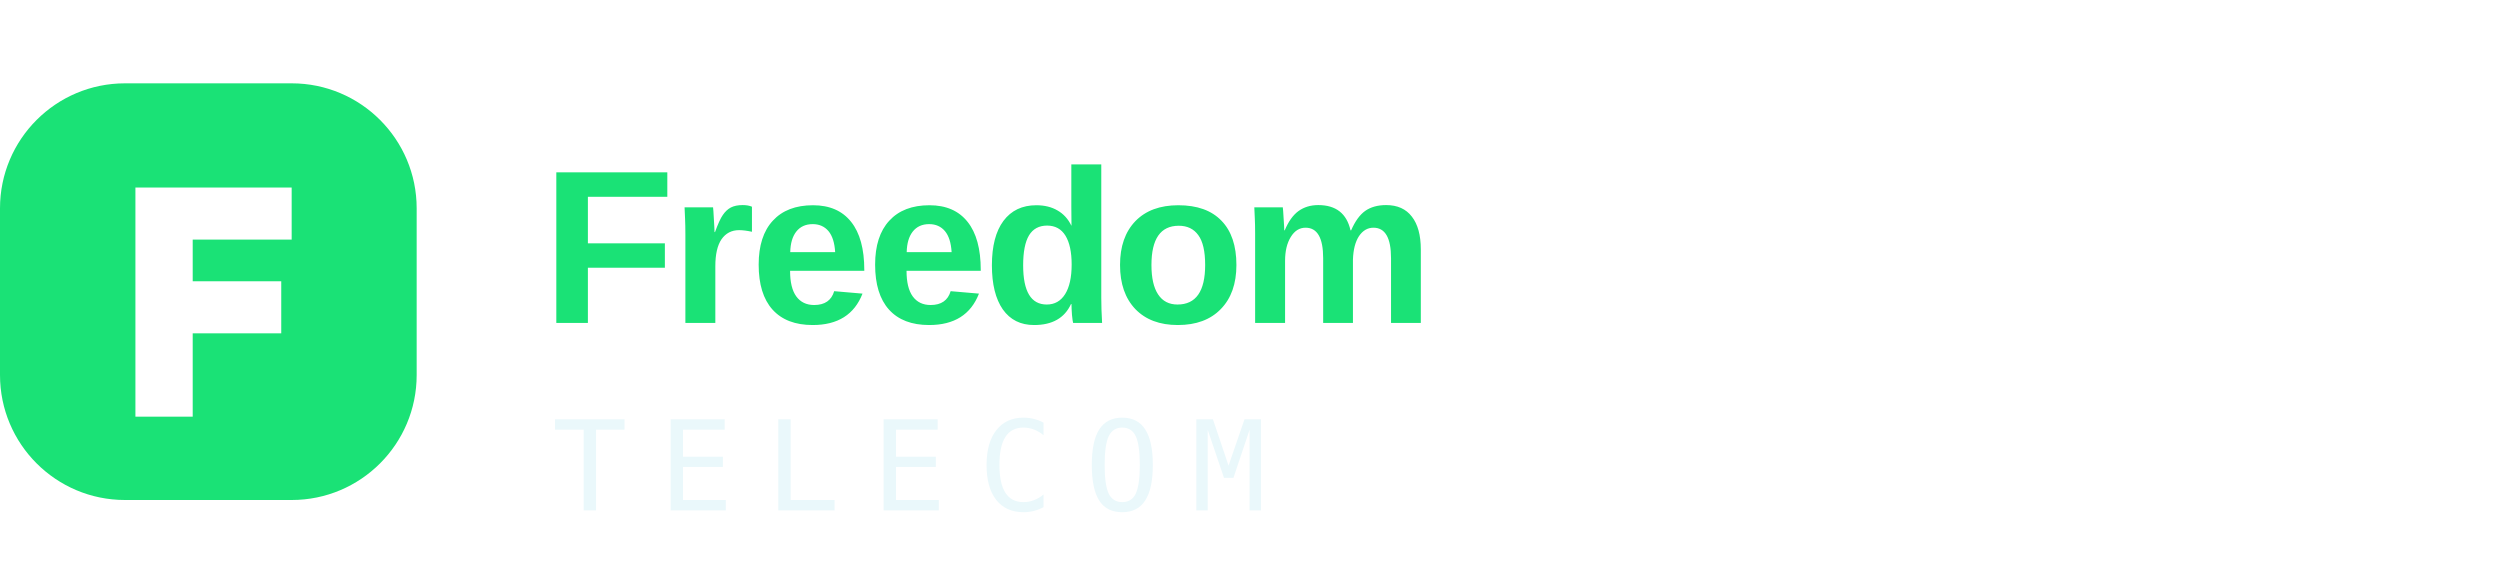
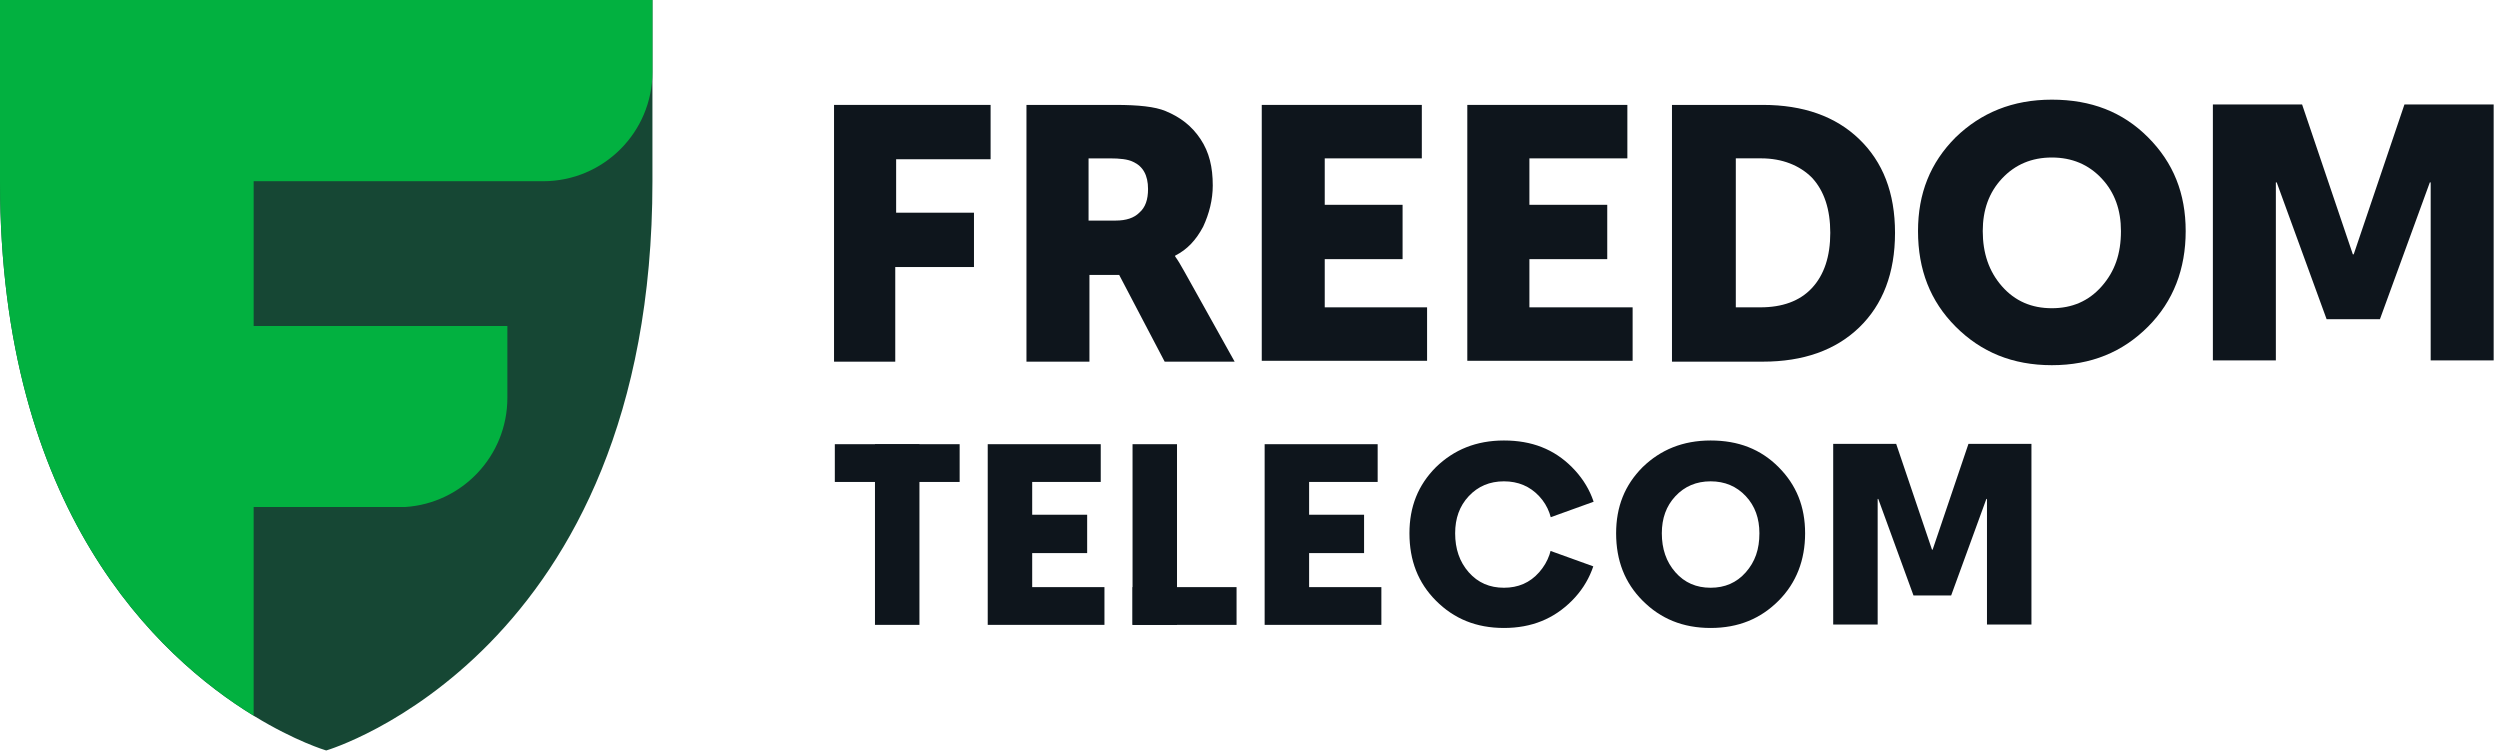
- <svg xmlns="http://www.w3.org/2000/svg" viewBox="0 0 240 56" role="img" aria-label="Freedom Telecom">
-   <path fill="#1ae276" fill-rule="evenodd" d="M12 8h16a12 12 0 0 1 12 12v16a12 12 0 0 1-12 12H12A12 12 0 0 1 0 36V20A12 12 0 0 1 12 8zm1 10v22h5.5v-8H27v-5h-8.5v-4H28v-5z" />
-   <text x="52" y="31" font-family="Unbounded, Arial, sans-serif" font-weight="700" font-size="21" fill="#1ae276" letter-spacing="-.5">Freedom</text>
-   <text x="53" y="49" font-family="JetBrains Mono, monospace" font-weight="500" font-size="12" fill="#eaf8fb" letter-spacing="3">TELECOM</text>
+ <svg xmlns="http://www.w3.org/2000/svg" viewBox="0 0 1120 337" role="img" aria-label="Freedom Telecom">
+   <defs>
+     <clipPath id="c-cut" clipPathUnits="userSpaceOnUse">
+       <path d="M-20 40H201.69V128L90.8 168L201.69 208V300H-20Z" />
+     </clipPath>
+   </defs>
+   <path d="M292.292 0V81.311C292.292 293.002 146.399 336.132 146.399 336.132L146.148 336.201L145.9 336.132C145.9 336.132 132.428 332.151 113.676 320.67C70.706 294.359 0 228.683 0 81.311V0H292.292Z" fill="#164734" />
+   <path d="M292.293 32.205C292.293 59.257 270.361 81.188 243.309 81.188H113.641V146.055H227.3V178.26C227.3 204.243 207.051 225.514 181.465 227.141H113.635V320.642C70.662 294.316 0 228.635 0 81.311V0H292.292L292.293 32.205Z" fill="#02B140" />
+   <g fill="#0E151C" transform="translate(374 47) scale(0.66) translate(-374 -81.566)">
+     <path d="M479.74 118.447H415.619V154.731H468.458V191.612H415.024V255.853H373.466V81.566H479.74V118.447Z" />
+     <path d="M564.643 81.566C580.08 81.566 591.362 82.758 598.487 85.73C608.576 89.894 616.3 95.838 622.233 104.762C628.166 113.687 630.541 123.794 630.541 136.286C630.541 145.807 628.166 155.318 624.013 164.242C619.26 173.167 613.327 179.706 605.018 183.871V184.467C606.796 186.842 608.576 189.824 611.549 195.171L645.39 255.843H597.893L567.018 196.959H546.831V255.843H504.083V81.566H564.643ZM546.236 160.078H564.643C571.772 160.078 577.107 158.29 580.675 154.722C584.831 151.154 586.611 145.798 586.611 138.662C586.611 129.141 583.05 123.198 576.522 120.226C572.964 118.437 567.616 117.851 560.49 117.851H546.236V160.078Z" />
+     <path d="M772.449 117.851H706.548V149.375H759.387V186.256H706.548V218.972H776.017V255.256H663.8V81.566H772.449V117.851Z" />
+     <path d="M911.969 117.851H845.473V149.375H898.313V186.256H845.473V218.972H915.537V255.256H803.321V81.566H911.969V117.851Z" />
+     <path d="M1004 81.566C1031.31 81.566 1053.28 89.298 1069.31 104.762C1085.34 120.226 1093.65 141.047 1093.65 168.407C1093.65 195.767 1085.34 217.183 1069.31 232.647C1053.28 248.111 1031.31 255.843 1004 255.843H942.252V81.566H1004ZM985.582 218.963H984.984L984.993 218.972H1002.21C1017.05 218.972 1028.93 214.808 1037.24 205.884C1045.55 196.959 1049.7 184.467 1049.7 168.407C1049.7 152.347 1045.55 139.854 1037.24 130.93C1028.93 122.602 1017.05 117.841 1002.8 117.841H985.582V218.963Z" />
+     <path d="M1200.1 78C1226.82 78 1248.19 86.329 1265.42 103.581C1282.63 120.834 1290.95 141.645 1290.95 167.226C1290.95 192.807 1282.64 214.81 1265.42 232.063C1248.2 249.316 1226.82 258.24 1200.1 258.24C1173.39 258.24 1152.02 249.316 1134.79 232.063C1117.57 214.81 1109.26 193.403 1109.26 167.226C1109.26 141.645 1117.57 120.834 1134.79 103.581C1152.01 86.925 1173.39 78 1200.1 78ZM1200.1 117.266C1186.45 117.266 1175.16 122.027 1166.26 131.538C1157.36 141.049 1153.2 152.955 1153.2 167.226C1153.2 182.094 1157.36 194.586 1166.26 204.703C1175.16 214.81 1186.45 219.571 1200.1 219.571C1213.76 219.571 1225.04 214.81 1233.95 204.703C1242.85 194.586 1247.01 182.69 1247.01 167.226C1247.01 152.955 1242.85 141.058 1233.95 131.538C1225.04 122.017 1213.76 117.266 1200.1 117.266Z" />
+     <path d="M1404.41 182.993H1405L1439.44 81.276H1500V254.966H1457.25V134.176H1456.67L1422.81 227H1386.6L1352.74 134.176H1352.16V254.966H1309.41V81.276H1369.97L1404.41 182.993Z" />
+   </g>
+   <g fill="#0E151C" transform="translate(374 199) scale(0.466) translate(0 -81.566)">
+     <g transform="translate(0.00 0)">
+       <rect y="81.566" width="120" height="36.3" />
+       <rect x="38.6" y="81.566" width="42.75" height="173.69" />
+     </g>
+     <g transform="translate(147.00 0)">
+       <path transform="translate(-663.800 0)" d="M772.449 117.851H706.548V149.375H759.387V186.256H706.548V218.972H776.017V255.256H663.8V81.566H772.449V117.851Z" />
+     </g>
+     <g transform="translate(286.22 0)">
+       <rect y="81.566" width="42.75" height="173.69" />
+       <rect y="218.97" width="100" height="36.3" />
+     </g>
+     <g transform="translate(413.22 0)">
+       <path transform="translate(-663.800 0)" d="M772.449 117.851H706.548V149.375H759.387V186.256H706.548V218.972H776.017V255.256H663.8V81.566H772.449V117.851Z" />
+     </g>
+     <g transform="translate(552.43 0)">
+       <g clip-path="url(#c-cut)">
+         <path transform="translate(-1109.260 0)" d="M1200.1 78C1226.82 78 1248.19 86.329 1265.42 103.581C1282.63 120.834 1290.95 141.645 1290.95 167.226C1290.95 192.807 1282.64 214.81 1265.42 232.063C1248.2 249.316 1226.82 258.24 1200.1 258.24C1173.39 258.24 1152.02 249.316 1134.79 232.063C1117.57 214.81 1109.26 193.403 1109.26 167.226C1109.26 141.645 1117.57 120.834 1134.79 103.581C1152.01 86.925 1173.39 78 1200.1 78ZM1200.1 117.266C1186.45 117.266 1175.16 122.027 1166.26 131.538C1157.36 141.049 1153.2 152.955 1153.2 167.226C1153.2 182.094 1157.36 194.586 1166.26 204.703C1175.16 214.81 1186.45 219.571 1200.1 219.571C1213.76 219.571 1225.04 214.81 1233.95 204.703C1242.85 194.586 1247.01 182.69 1247.01 167.226C1247.01 152.955 1242.85 141.058 1233.95 131.538C1225.04 122.017 1213.76 117.266 1200.1 117.266Z" />
+       </g>
+     </g>
+     <g transform="translate(751.12 0)">
+       <path transform="translate(-1109.260 0)" d="M1200.1 78C1226.82 78 1248.19 86.329 1265.42 103.581C1282.63 120.834 1290.95 141.645 1290.95 167.226C1290.95 192.807 1282.64 214.81 1265.42 232.063C1248.2 249.316 1226.82 258.24 1200.1 258.24C1173.39 258.24 1152.02 249.316 1134.79 232.063C1117.57 214.81 1109.26 193.403 1109.26 167.226C1109.26 141.645 1117.57 120.834 1134.79 103.581C1152.01 86.925 1173.39 78 1200.1 78ZM1200.1 117.266C1186.45 117.266 1175.16 122.027 1166.26 131.538C1157.36 141.049 1153.2 152.955 1153.2 167.226C1153.2 182.094 1157.36 194.586 1166.26 204.703C1175.16 214.81 1186.45 219.571 1200.1 219.571C1213.76 219.571 1225.04 214.81 1233.95 204.703C1242.85 194.586 1247.01 182.69 1247.01 167.226C1247.01 152.955 1242.85 141.058 1233.95 131.538C1225.04 122.017 1213.76 117.266 1200.1 117.266Z" />
+     </g>
+     <g transform="translate(959.81 0)">
+       <path transform="translate(-1309.410 0)" d="M1404.41 182.993H1405L1439.44 81.276H1500V254.966H1457.25V134.176H1456.67L1422.81 227H1386.6L1352.74 134.176H1352.16V254.966H1309.41V81.276H1369.97L1404.41 182.993Z" />
+     </g>
+   </g>
</svg>
